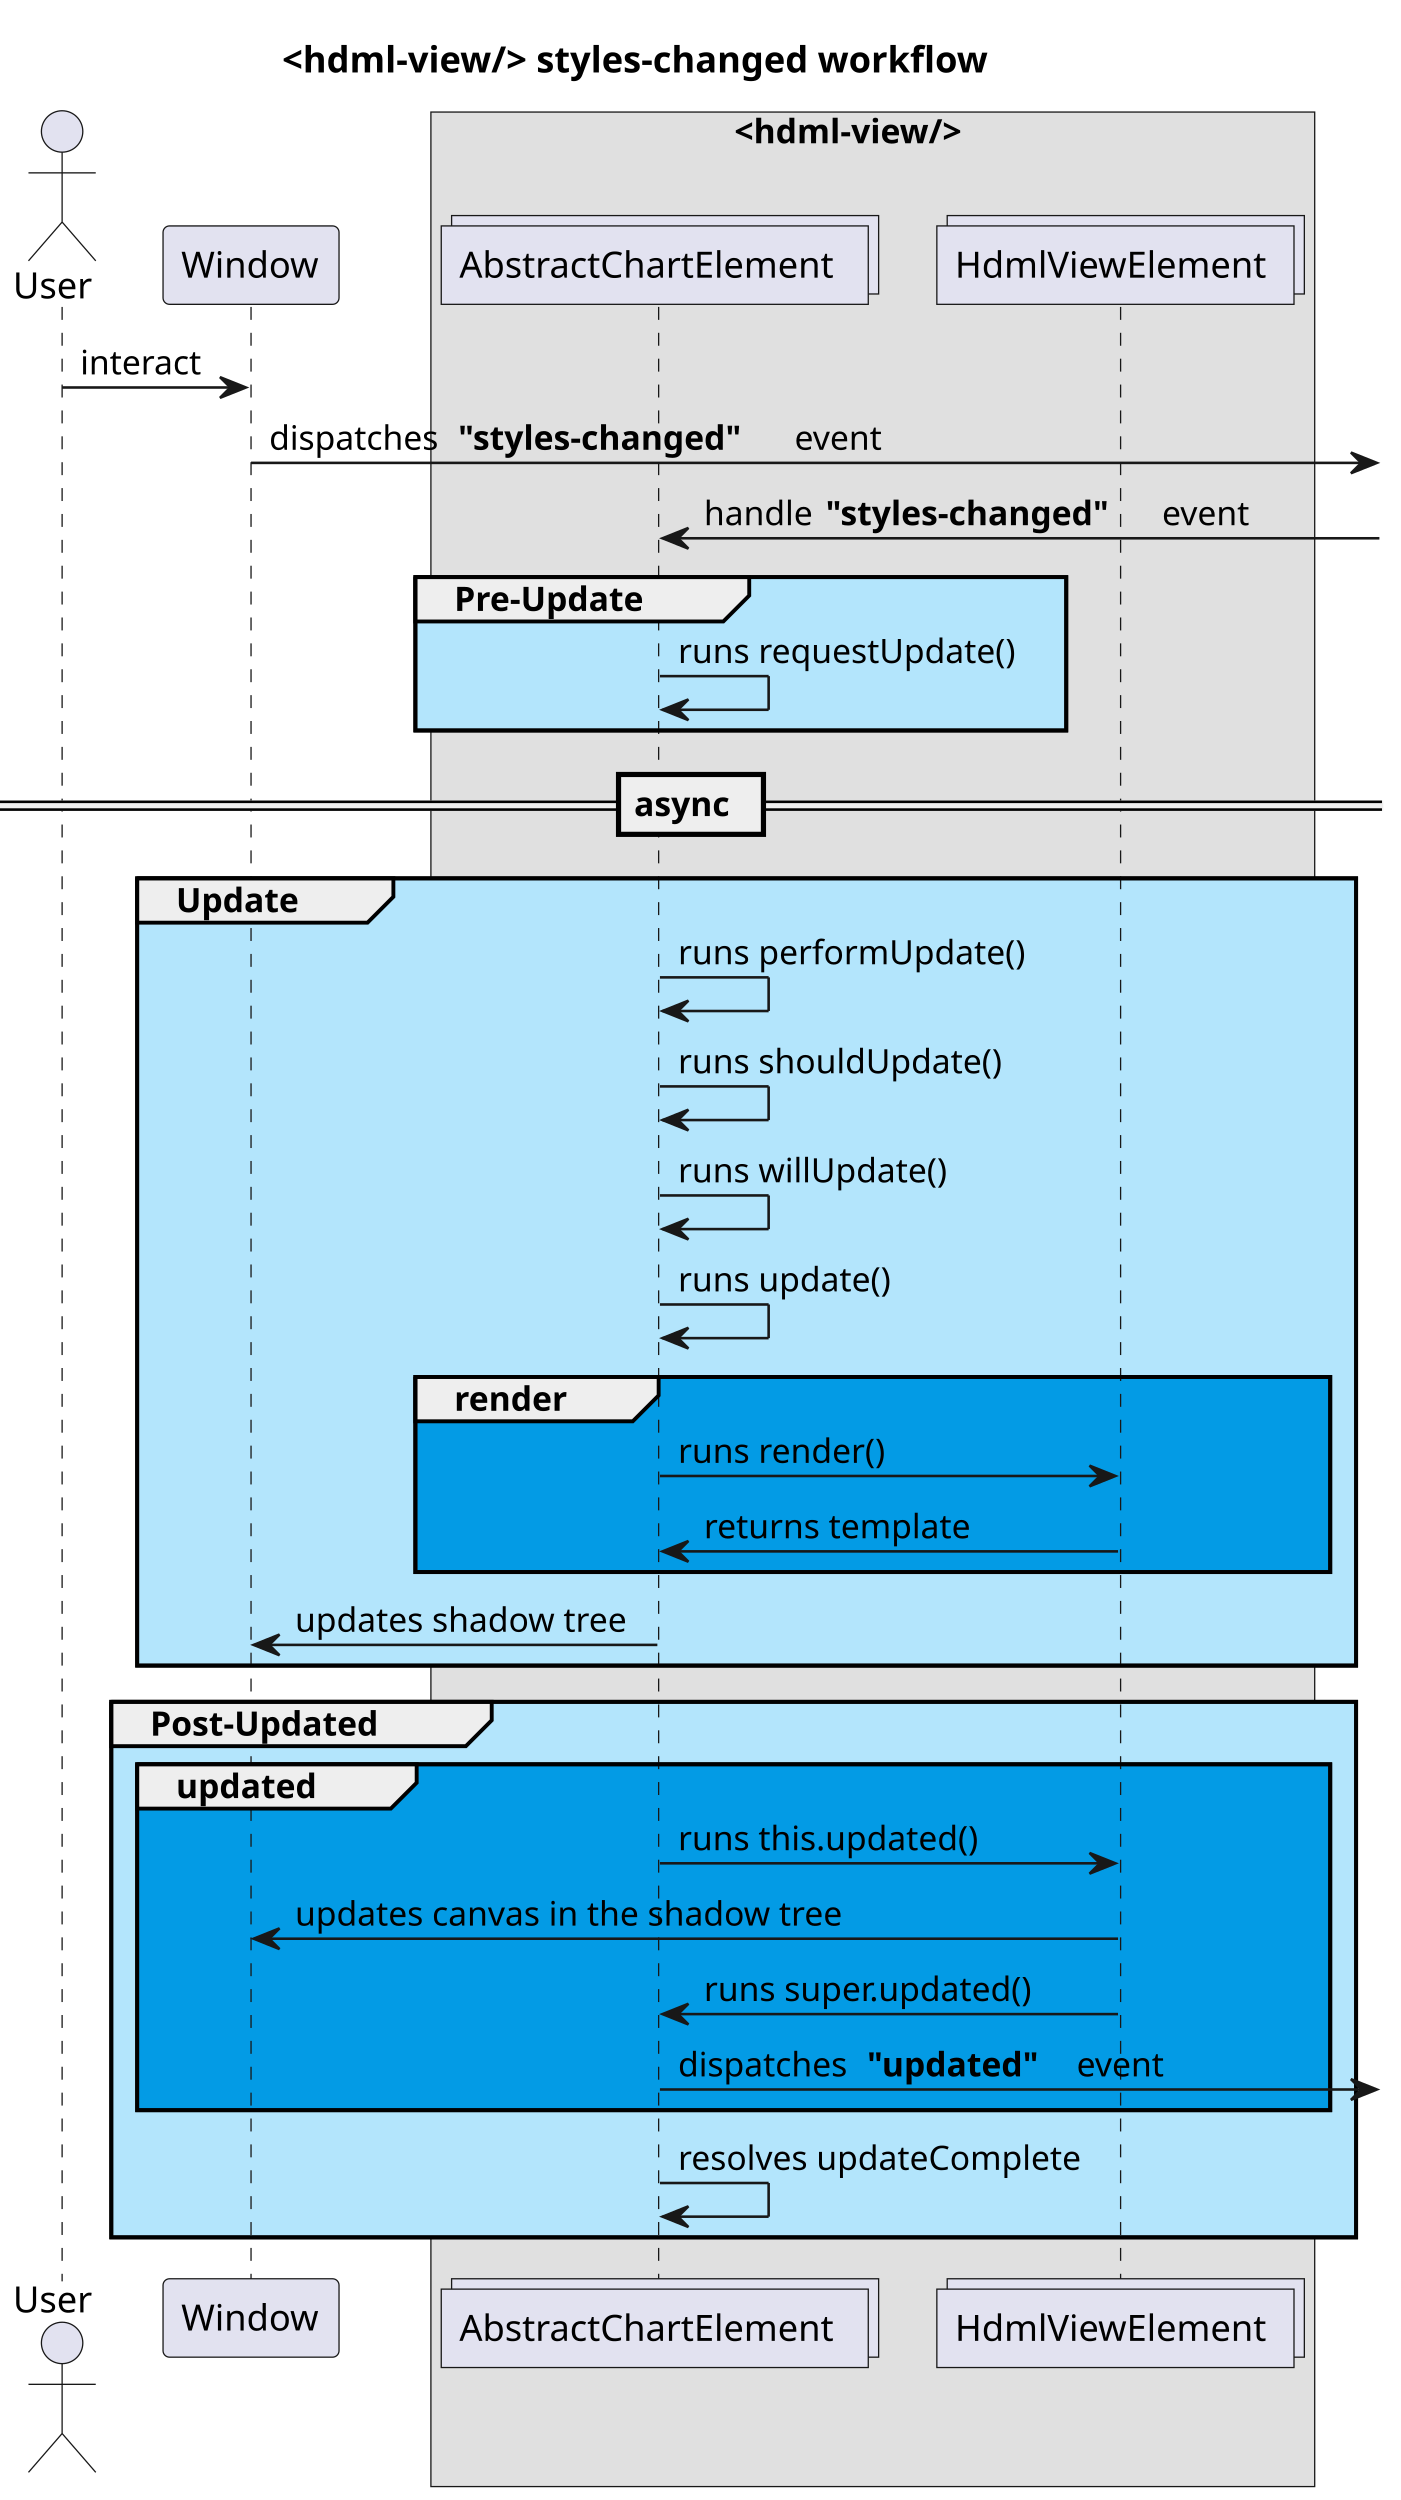
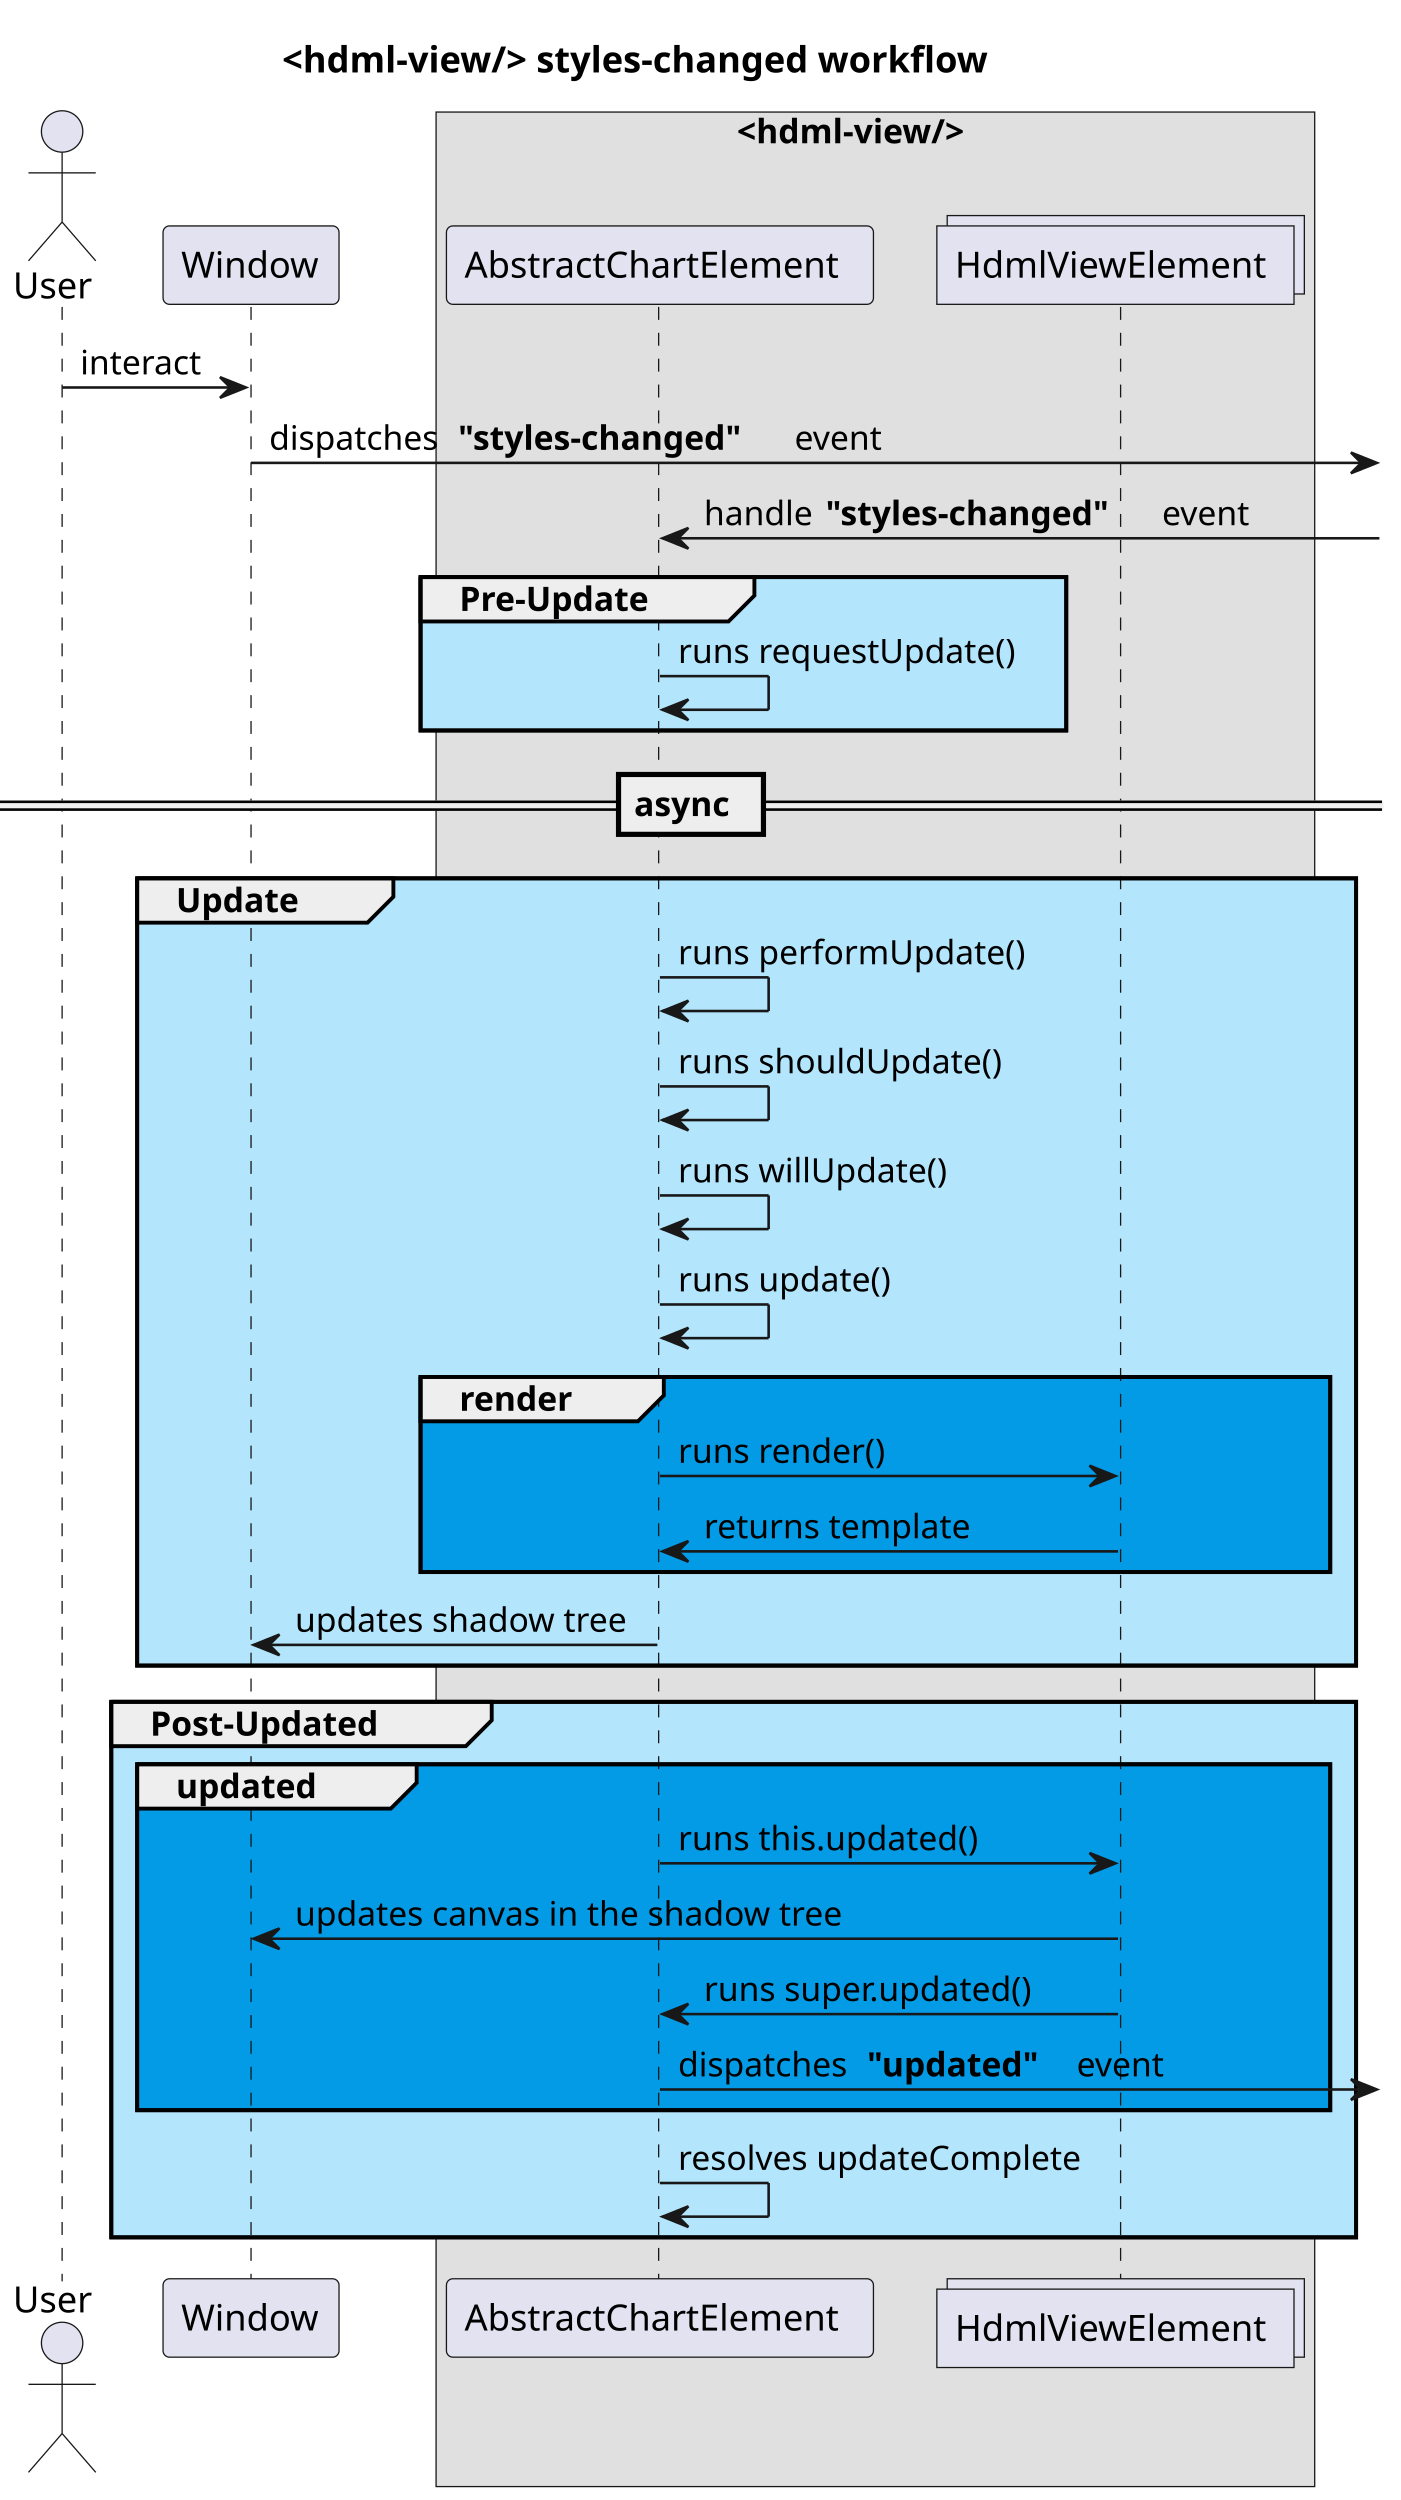
<svg xmlns="http://www.w3.org/2000/svg" contentStyleType="text/css" height="966px" preserveAspectRatio="none" style="width:541px;height:966px;background:#FFFFFF;" version="1.1" viewBox="0 0 541 966" width="541px" zoomAndPan="magnify">
  <defs />
  <g>
    <rect fill="none" height="26.297" id="_title" style="stroke:none;stroke-width:1.0;" width="325" x="104" y="10" />
    <text fill="#000000" font-family="sans-serif" font-size="14" font-weight="bold" lengthAdjust="spacing" textLength="315" x="109" y="27.995">&lt;hdml-view/&gt; styles-changed workflow</text>
-     <rect fill="#E0E0E0" height="917.516" style="stroke:#181818;stroke-width:0.5;" width="341.5" x="166.5" y="43.297" />
-     <text fill="#000000" font-family="sans-serif" font-size="13" font-weight="bold" lengthAdjust="spacing" textLength="102" x="283.75" y="55.364">&lt;hdml-view/&gt;</text>
-     <rect fill="#B3E5FC" height="59.266" style="stroke:#000000;stroke-width:1.5;" width="251.5" x="160.5" y="222.992" />
+     <rect fill="#E0E0E0" height="917.516" style="stroke:#181818;stroke-width:0.5;" width="339.5" x="168.5" y="43.297" />
+     <text fill="#000000" font-family="sans-serif" font-size="13" font-weight="bold" lengthAdjust="spacing" textLength="102" x="284.75" y="55.364">&lt;hdml-view/&gt;</text>
+     <rect fill="#B3E5FC" height="59.266" style="stroke:#000000;stroke-width:1.5;" width="249.5" x="162.5" y="222.992" />
    <rect fill="#B3E5FC" height="304.195" style="stroke:#000000;stroke-width:1.5;" width="471" x="53" y="339.391" />
-     <rect fill="#039BE5" height="75.398" style="stroke:#000000;stroke-width:1.5;" width="353.5" x="160.5" y="532.055" />
+     <rect fill="#039BE5" height="75.398" style="stroke:#000000;stroke-width:1.5;" width="351.5" x="162.5" y="532.055" />
    <rect fill="#B3E5FC" height="206.93" style="stroke:#000000;stroke-width:1.5;" width="481" x="43" y="657.586" />
    <rect fill="#039BE5" height="133.664" style="stroke:#000000;stroke-width:1.5;" width="461" x="53" y="681.719" />
    <line style="stroke:#181818;stroke-width:0.5;stroke-dasharray:5.0,5.0;" x1="24" x2="24" y1="118.594" y2="881.516" />
    <line style="stroke:#181818;stroke-width:0.5;stroke-dasharray:5.0,5.0;" x1="97" x2="97" y1="118.594" y2="881.516" />
    <line style="stroke:#181818;stroke-width:0.5;stroke-dasharray:5.0,5.0;" x1="254.5" x2="254.5" y1="118.594" y2="881.516" />
    <line style="stroke:#181818;stroke-width:0.5;stroke-dasharray:5.0,5.0;" x1="433" x2="433" y1="118.594" y2="881.516" />
    <text fill="#000000" font-family="sans-serif" font-size="14" lengthAdjust="spacing" textLength="32" x="5" y="115.292">User</text>
    <ellipse cx="24" cy="50.797" fill="#E2E2F0" rx="8" ry="8" style="stroke:#181818;stroke-width:0.5;" />
    <path d="M24,58.797 L24,85.797 M11,66.797 L37,66.797 M24,85.797 L11,100.797 M24,85.797 L37,100.797 " fill="none" style="stroke:#181818;stroke-width:0.5;" />
    <text fill="#000000" font-family="sans-serif" font-size="14" lengthAdjust="spacing" textLength="32" x="5" y="893.511">User</text>
    <ellipse cx="24" cy="905.312" fill="#E2E2F0" rx="8" ry="8" style="stroke:#181818;stroke-width:0.5;" />
    <path d="M24,913.312 L24,940.312 M11,921.312 L37,921.312 M24,940.312 L11,955.312 M24,940.312 L37,955.312 " fill="none" style="stroke:#181818;stroke-width:0.5;" />
    <rect fill="#E2E2F0" height="30.297" rx="2.5" ry="2.5" style="stroke:#181818;stroke-width:0.5;" width="68" x="63" y="87.297" />
    <text fill="#000000" font-family="sans-serif" font-size="14" lengthAdjust="spacing" textLength="54" x="70" y="107.292">Window</text>
    <rect fill="#E2E2F0" height="30.297" rx="2.5" ry="2.5" style="stroke:#181818;stroke-width:0.5;" width="68" x="63" y="880.516" />
    <text fill="#000000" font-family="sans-serif" font-size="14" lengthAdjust="spacing" textLength="54" x="70" y="900.511">Window</text>
-     <rect fill="#E2E2F0" height="30.297" style="stroke:#181818;stroke-width:0.5;" width="165" x="174.5" y="83.297" />
-     <rect fill="#E2E2F0" height="30.297" style="stroke:#181818;stroke-width:0.5;" width="165" x="170.5" y="87.297" />
-     <text fill="#000000" font-family="sans-serif" font-size="14" lengthAdjust="spacing" textLength="151" x="177.5" y="107.292">AbstractChartElement</text>
-     <rect fill="#E2E2F0" height="30.297" style="stroke:#181818;stroke-width:0.5;" width="165" x="174.5" y="880.516" />
-     <rect fill="#E2E2F0" height="30.297" style="stroke:#181818;stroke-width:0.5;" width="165" x="170.5" y="884.516" />
-     <text fill="#000000" font-family="sans-serif" font-size="14" lengthAdjust="spacing" textLength="151" x="177.5" y="904.511">AbstractChartElement</text>
+     <rect fill="#E2E2F0" height="30.297" rx="2.5" ry="2.5" style="stroke:#181818;stroke-width:0.5;" width="165" x="172.5" y="87.297" />
+     <text fill="#000000" font-family="sans-serif" font-size="14" lengthAdjust="spacing" textLength="151" x="179.5" y="107.292">AbstractChartElement</text>
+     <rect fill="#E2E2F0" height="30.297" rx="2.5" ry="2.5" style="stroke:#181818;stroke-width:0.5;" width="165" x="172.5" y="880.516" />
+     <text fill="#000000" font-family="sans-serif" font-size="14" lengthAdjust="spacing" textLength="151" x="179.5" y="900.511">AbstractChartElement</text>
    <rect fill="#E2E2F0" height="30.297" style="stroke:#181818;stroke-width:0.5;" width="138" x="366" y="83.297" />
    <rect fill="#E2E2F0" height="30.297" style="stroke:#181818;stroke-width:0.5;" width="138" x="362" y="87.297" />
    <text fill="#000000" font-family="sans-serif" font-size="14" lengthAdjust="spacing" textLength="124" x="369" y="107.292">HdmlViewElement</text>
    <rect fill="#E2E2F0" height="30.297" style="stroke:#181818;stroke-width:0.5;" width="138" x="366" y="880.516" />
    <rect fill="#E2E2F0" height="30.297" style="stroke:#181818;stroke-width:0.5;" width="138" x="362" y="884.516" />
    <text fill="#000000" font-family="sans-serif" font-size="14" lengthAdjust="spacing" textLength="124" x="369" y="904.511">HdmlViewElement</text>
    <polygon fill="#181818" points="85,145.727,95,149.727,85,153.727,89,149.727" style="stroke:#181818;stroke-width:1.0;" />
    <line style="stroke:#181818;stroke-width:1.0;" x1="24" x2="91" y1="149.727" y2="149.727" />
    <text fill="#000000" font-family="sans-serif" font-size="13" lengthAdjust="spacing" textLength="49" x="31" y="144.661">interact</text>
    <polygon fill="#181818" points="522,174.859,532,178.859,522,182.859,526,178.859" style="stroke:#181818;stroke-width:1.0;" />
    <line style="stroke:#181818;stroke-width:1.0;" x1="97" x2="528" y1="178.859" y2="178.859" />
    <text fill="#000000" font-family="sans-serif" font-size="13" lengthAdjust="spacing" textLength="69" x="104" y="173.793">dispatches</text>
    <text fill="#000000" font-family="sans-serif" font-size="13" font-weight="bold" lengthAdjust="spacing" textLength="126" x="177" y="173.793">"styles-changed"</text>
    <text fill="#000000" font-family="sans-serif" font-size="13" lengthAdjust="spacing" textLength="36" x="307" y="173.793">event</text>
    <polygon fill="#181818" points="266,203.992,256,207.992,266,211.992,262,207.992" style="stroke:#181818;stroke-width:1.0;" />
    <line style="stroke:#181818;stroke-width:1.0;" x1="260" x2="533" y1="207.992" y2="207.992" />
    <text fill="#000000" font-family="sans-serif" font-size="13" lengthAdjust="spacing" textLength="43" x="272" y="202.926">handle</text>
    <text fill="#000000" font-family="sans-serif" font-size="13" font-weight="bold" lengthAdjust="spacing" textLength="126" x="319" y="202.926">"styles-changed"</text>
    <text fill="#000000" font-family="sans-serif" font-size="13" lengthAdjust="spacing" textLength="36" x="449" y="202.926">event</text>
-     <path d="M160.5,222.992 L289.5,222.992 L289.5,230.125 L279.5,240.125 L160.5,240.125 L160.5,222.992 " fill="#EEEEEE" style="stroke:#000000;stroke-width:1.5;" />
-     <rect fill="none" height="59.266" style="stroke:#000000;stroke-width:1.5;" width="251.5" x="160.5" y="222.992" />
-     <text fill="#000000" font-family="sans-serif" font-size="13" font-weight="bold" lengthAdjust="spacing" textLength="84" x="175.5" y="236.059">Pre-Update</text>
+     <path d="M162.5,222.992 L291.5,222.992 L291.5,230.125 L281.5,240.125 L162.5,240.125 L162.5,222.992 " fill="#EEEEEE" style="stroke:#000000;stroke-width:1.5;" />
+     <rect fill="none" height="59.266" style="stroke:#000000;stroke-width:1.5;" width="249.5" x="162.5" y="222.992" />
+     <text fill="#000000" font-family="sans-serif" font-size="13" font-weight="bold" lengthAdjust="spacing" textLength="84" x="177.5" y="236.059">Pre-Update</text>
    <line style="stroke:#181818;stroke-width:1.0;" x1="255" x2="297" y1="261.258" y2="261.258" />
    <line style="stroke:#181818;stroke-width:1.0;" x1="297" x2="297" y1="261.258" y2="274.258" />
    <line style="stroke:#181818;stroke-width:1.0;" x1="256" x2="297" y1="274.258" y2="274.258" />
    <polygon fill="#181818" points="266,270.258,256,274.258,266,278.258,262,274.258" style="stroke:#181818;stroke-width:1.0;" />
    <text fill="#000000" font-family="sans-serif" font-size="13" lengthAdjust="spacing" textLength="138" x="262" y="256.192">runs requestUpdate()</text>
    <rect fill="#EEEEEE" height="3" style="stroke:#EEEEEE;stroke-width:1.0;" width="534" x="0" y="309.824" />
    <line style="stroke:#000000;stroke-width:1.0;" x1="0" x2="534" y1="309.824" y2="309.824" />
    <line style="stroke:#000000;stroke-width:1.0;" x1="0" x2="534" y1="312.824" y2="312.824" />
    <rect fill="#EEEEEE" height="23.133" style="stroke:#000000;stroke-width:2.0;" width="56" x="239" y="299.258" />
    <text fill="#000000" font-family="sans-serif" font-size="13" font-weight="bold" lengthAdjust="spacing" textLength="42" x="245" y="315.325">async</text>
    <path d="M53,339.391 L152,339.391 L152,346.523 L142,356.523 L53,356.523 L53,339.391 " fill="#EEEEEE" style="stroke:#000000;stroke-width:1.5;" />
    <rect fill="none" height="304.195" style="stroke:#000000;stroke-width:1.5;" width="471" x="53" y="339.391" />
    <text fill="#000000" font-family="sans-serif" font-size="13" font-weight="bold" lengthAdjust="spacing" textLength="54" x="68" y="352.457">Update</text>
    <line style="stroke:#181818;stroke-width:1.0;" x1="255" x2="297" y1="377.656" y2="377.656" />
    <line style="stroke:#181818;stroke-width:1.0;" x1="297" x2="297" y1="377.656" y2="390.656" />
    <line style="stroke:#181818;stroke-width:1.0;" x1="256" x2="297" y1="390.656" y2="390.656" />
    <polygon fill="#181818" points="266,386.656,256,390.656,266,394.656,262,390.656" style="stroke:#181818;stroke-width:1.0;" />
    <text fill="#000000" font-family="sans-serif" font-size="13" lengthAdjust="spacing" textLength="140" x="262" y="372.59">runs performUpdate()</text>
    <line style="stroke:#181818;stroke-width:1.0;" x1="255" x2="297" y1="419.789" y2="419.789" />
    <line style="stroke:#181818;stroke-width:1.0;" x1="297" x2="297" y1="419.789" y2="432.789" />
    <line style="stroke:#181818;stroke-width:1.0;" x1="256" x2="297" y1="432.789" y2="432.789" />
    <polygon fill="#181818" points="266,428.789,256,432.789,266,436.789,262,432.789" style="stroke:#181818;stroke-width:1.0;" />
    <text fill="#000000" font-family="sans-serif" font-size="13" lengthAdjust="spacing" textLength="131" x="262" y="414.723">runs shouldUpdate()</text>
    <line style="stroke:#181818;stroke-width:1.0;" x1="255" x2="297" y1="461.922" y2="461.922" />
    <line style="stroke:#181818;stroke-width:1.0;" x1="297" x2="297" y1="461.922" y2="474.922" />
    <line style="stroke:#181818;stroke-width:1.0;" x1="256" x2="297" y1="474.922" y2="474.922" />
    <polygon fill="#181818" points="266,470.922,256,474.922,266,478.922,262,474.922" style="stroke:#181818;stroke-width:1.0;" />
    <text fill="#000000" font-family="sans-serif" font-size="13" lengthAdjust="spacing" textLength="107" x="262" y="456.856">runs willUpdate()</text>
    <line style="stroke:#181818;stroke-width:1.0;" x1="255" x2="297" y1="504.055" y2="504.055" />
    <line style="stroke:#181818;stroke-width:1.0;" x1="297" x2="297" y1="504.055" y2="517.055" />
    <line style="stroke:#181818;stroke-width:1.0;" x1="256" x2="297" y1="517.055" y2="517.055" />
    <polygon fill="#181818" points="266,513.055,256,517.055,266,521.055,262,517.055" style="stroke:#181818;stroke-width:1.0;" />
    <text fill="#000000" font-family="sans-serif" font-size="13" lengthAdjust="spacing" textLength="87" x="262" y="498.989">runs update()</text>
-     <path d="M160.5,532.055 L254.5,532.055 L254.5,539.188 L244.5,549.188 L160.5,549.188 L160.5,532.055 " fill="#EEEEEE" style="stroke:#000000;stroke-width:1.5;" />
-     <rect fill="none" height="75.398" style="stroke:#000000;stroke-width:1.5;" width="353.5" x="160.5" y="532.055" />
-     <text fill="#000000" font-family="sans-serif" font-size="13" font-weight="bold" lengthAdjust="spacing" textLength="49" x="175.5" y="545.122">render</text>
+     <path d="M162.5,532.055 L256.5,532.055 L256.5,539.188 L246.5,549.188 L162.5,549.188 L162.5,532.055 " fill="#EEEEEE" style="stroke:#000000;stroke-width:1.5;" />
+     <rect fill="none" height="75.398" style="stroke:#000000;stroke-width:1.5;" width="351.5" x="162.5" y="532.055" />
+     <text fill="#000000" font-family="sans-serif" font-size="13" font-weight="bold" lengthAdjust="spacing" textLength="49" x="177.5" y="545.122">render</text>
    <polygon fill="#181818" points="421,566.32,431,570.32,421,574.32,425,570.32" style="stroke:#181818;stroke-width:1.0;" />
    <line style="stroke:#181818;stroke-width:1.0;" x1="255" x2="427" y1="570.32" y2="570.32" />
    <text fill="#000000" font-family="sans-serif" font-size="13" lengthAdjust="spacing" textLength="84" x="262" y="565.254">runs render()</text>
    <polygon fill="#181818" points="266,595.453,256,599.453,266,603.453,262,599.453" style="stroke:#181818;stroke-width:1.0;" />
    <line style="stroke:#181818;stroke-width:1.0;" x1="260" x2="432" y1="599.453" y2="599.453" />
    <text fill="#000000" font-family="sans-serif" font-size="13" lengthAdjust="spacing" textLength="108" x="272" y="594.387">returns template</text>
    <polygon fill="#181818" points="108,631.586,98,635.586,108,639.586,104,635.586" style="stroke:#181818;stroke-width:1.0;" />
    <line style="stroke:#181818;stroke-width:1.0;" x1="102" x2="254" y1="635.586" y2="635.586" />
    <text fill="#000000" font-family="sans-serif" font-size="13" lengthAdjust="spacing" textLength="134" x="114" y="630.52">updates shadow tree</text>
    <path d="M43,657.586 L190,657.586 L190,664.719 L180,674.719 L43,674.719 L43,657.586 " fill="#EEEEEE" style="stroke:#000000;stroke-width:1.5;" />
    <rect fill="none" height="206.93" style="stroke:#000000;stroke-width:1.5;" width="481" x="43" y="657.586" />
    <text fill="#000000" font-family="sans-serif" font-size="13" font-weight="bold" lengthAdjust="spacing" textLength="102" x="58" y="670.653">Post-Updated</text>
    <path d="M53,681.719 L161,681.719 L161,688.852 L151,698.852 L53,698.852 L53,681.719 " fill="#EEEEEE" style="stroke:#000000;stroke-width:1.5;" />
    <rect fill="none" height="133.664" style="stroke:#000000;stroke-width:1.5;" width="461" x="53" y="681.719" />
    <text fill="#000000" font-family="sans-serif" font-size="13" font-weight="bold" lengthAdjust="spacing" textLength="63" x="68" y="694.786">updated</text>
    <polygon fill="#181818" points="421,715.984,431,719.984,421,723.984,425,719.984" style="stroke:#181818;stroke-width:1.0;" />
    <line style="stroke:#181818;stroke-width:1.0;" x1="255" x2="427" y1="719.984" y2="719.984" />
    <text fill="#000000" font-family="sans-serif" font-size="13" lengthAdjust="spacing" textLength="122" x="262" y="714.918">runs this.updated()</text>
    <polygon fill="#181818" points="108,745.117,98,749.117,108,753.117,104,749.117" style="stroke:#181818;stroke-width:1.0;" />
    <line style="stroke:#181818;stroke-width:1.0;" x1="102" x2="432" y1="749.117" y2="749.117" />
    <text fill="#000000" font-family="sans-serif" font-size="13" lengthAdjust="spacing" textLength="223" x="114" y="744.051">updates canvas in the shadow tree</text>
    <polygon fill="#181818" points="266,774.25,256,778.25,266,782.25,262,778.25" style="stroke:#181818;stroke-width:1.0;" />
    <line style="stroke:#181818;stroke-width:1.0;" x1="260" x2="432" y1="778.25" y2="778.25" />
    <text fill="#000000" font-family="sans-serif" font-size="13" lengthAdjust="spacing" textLength="135" x="272" y="773.184">runs super.updated()</text>
    <polygon fill="#181818" points="522,803.383,532,807.383,522,811.383,526,807.383" style="stroke:#181818;stroke-width:1.0;" />
    <line style="stroke:#181818;stroke-width:1.0;" x1="255" x2="528" y1="807.383" y2="807.383" />
    <text fill="#000000" font-family="sans-serif" font-size="13" lengthAdjust="spacing" textLength="69" x="262" y="802.317">dispatches</text>
    <text fill="#000000" font-family="sans-serif" font-size="13" font-weight="bold" lengthAdjust="spacing" textLength="77" x="335" y="802.317">"updated"</text>
    <text fill="#000000" font-family="sans-serif" font-size="13" lengthAdjust="spacing" textLength="36" x="416" y="802.317">event</text>
    <line style="stroke:#181818;stroke-width:1.0;" x1="255" x2="297" y1="843.516" y2="843.516" />
    <line style="stroke:#181818;stroke-width:1.0;" x1="297" x2="297" y1="843.516" y2="856.516" />
    <line style="stroke:#181818;stroke-width:1.0;" x1="256" x2="297" y1="856.516" y2="856.516" />
    <polygon fill="#181818" points="266,852.516,256,856.516,266,860.516,262,856.516" style="stroke:#181818;stroke-width:1.0;" />
    <text fill="#000000" font-family="sans-serif" font-size="13" lengthAdjust="spacing" textLength="164" x="262" y="838.45">resolves updateComplete</text>
  </g>
</svg>
